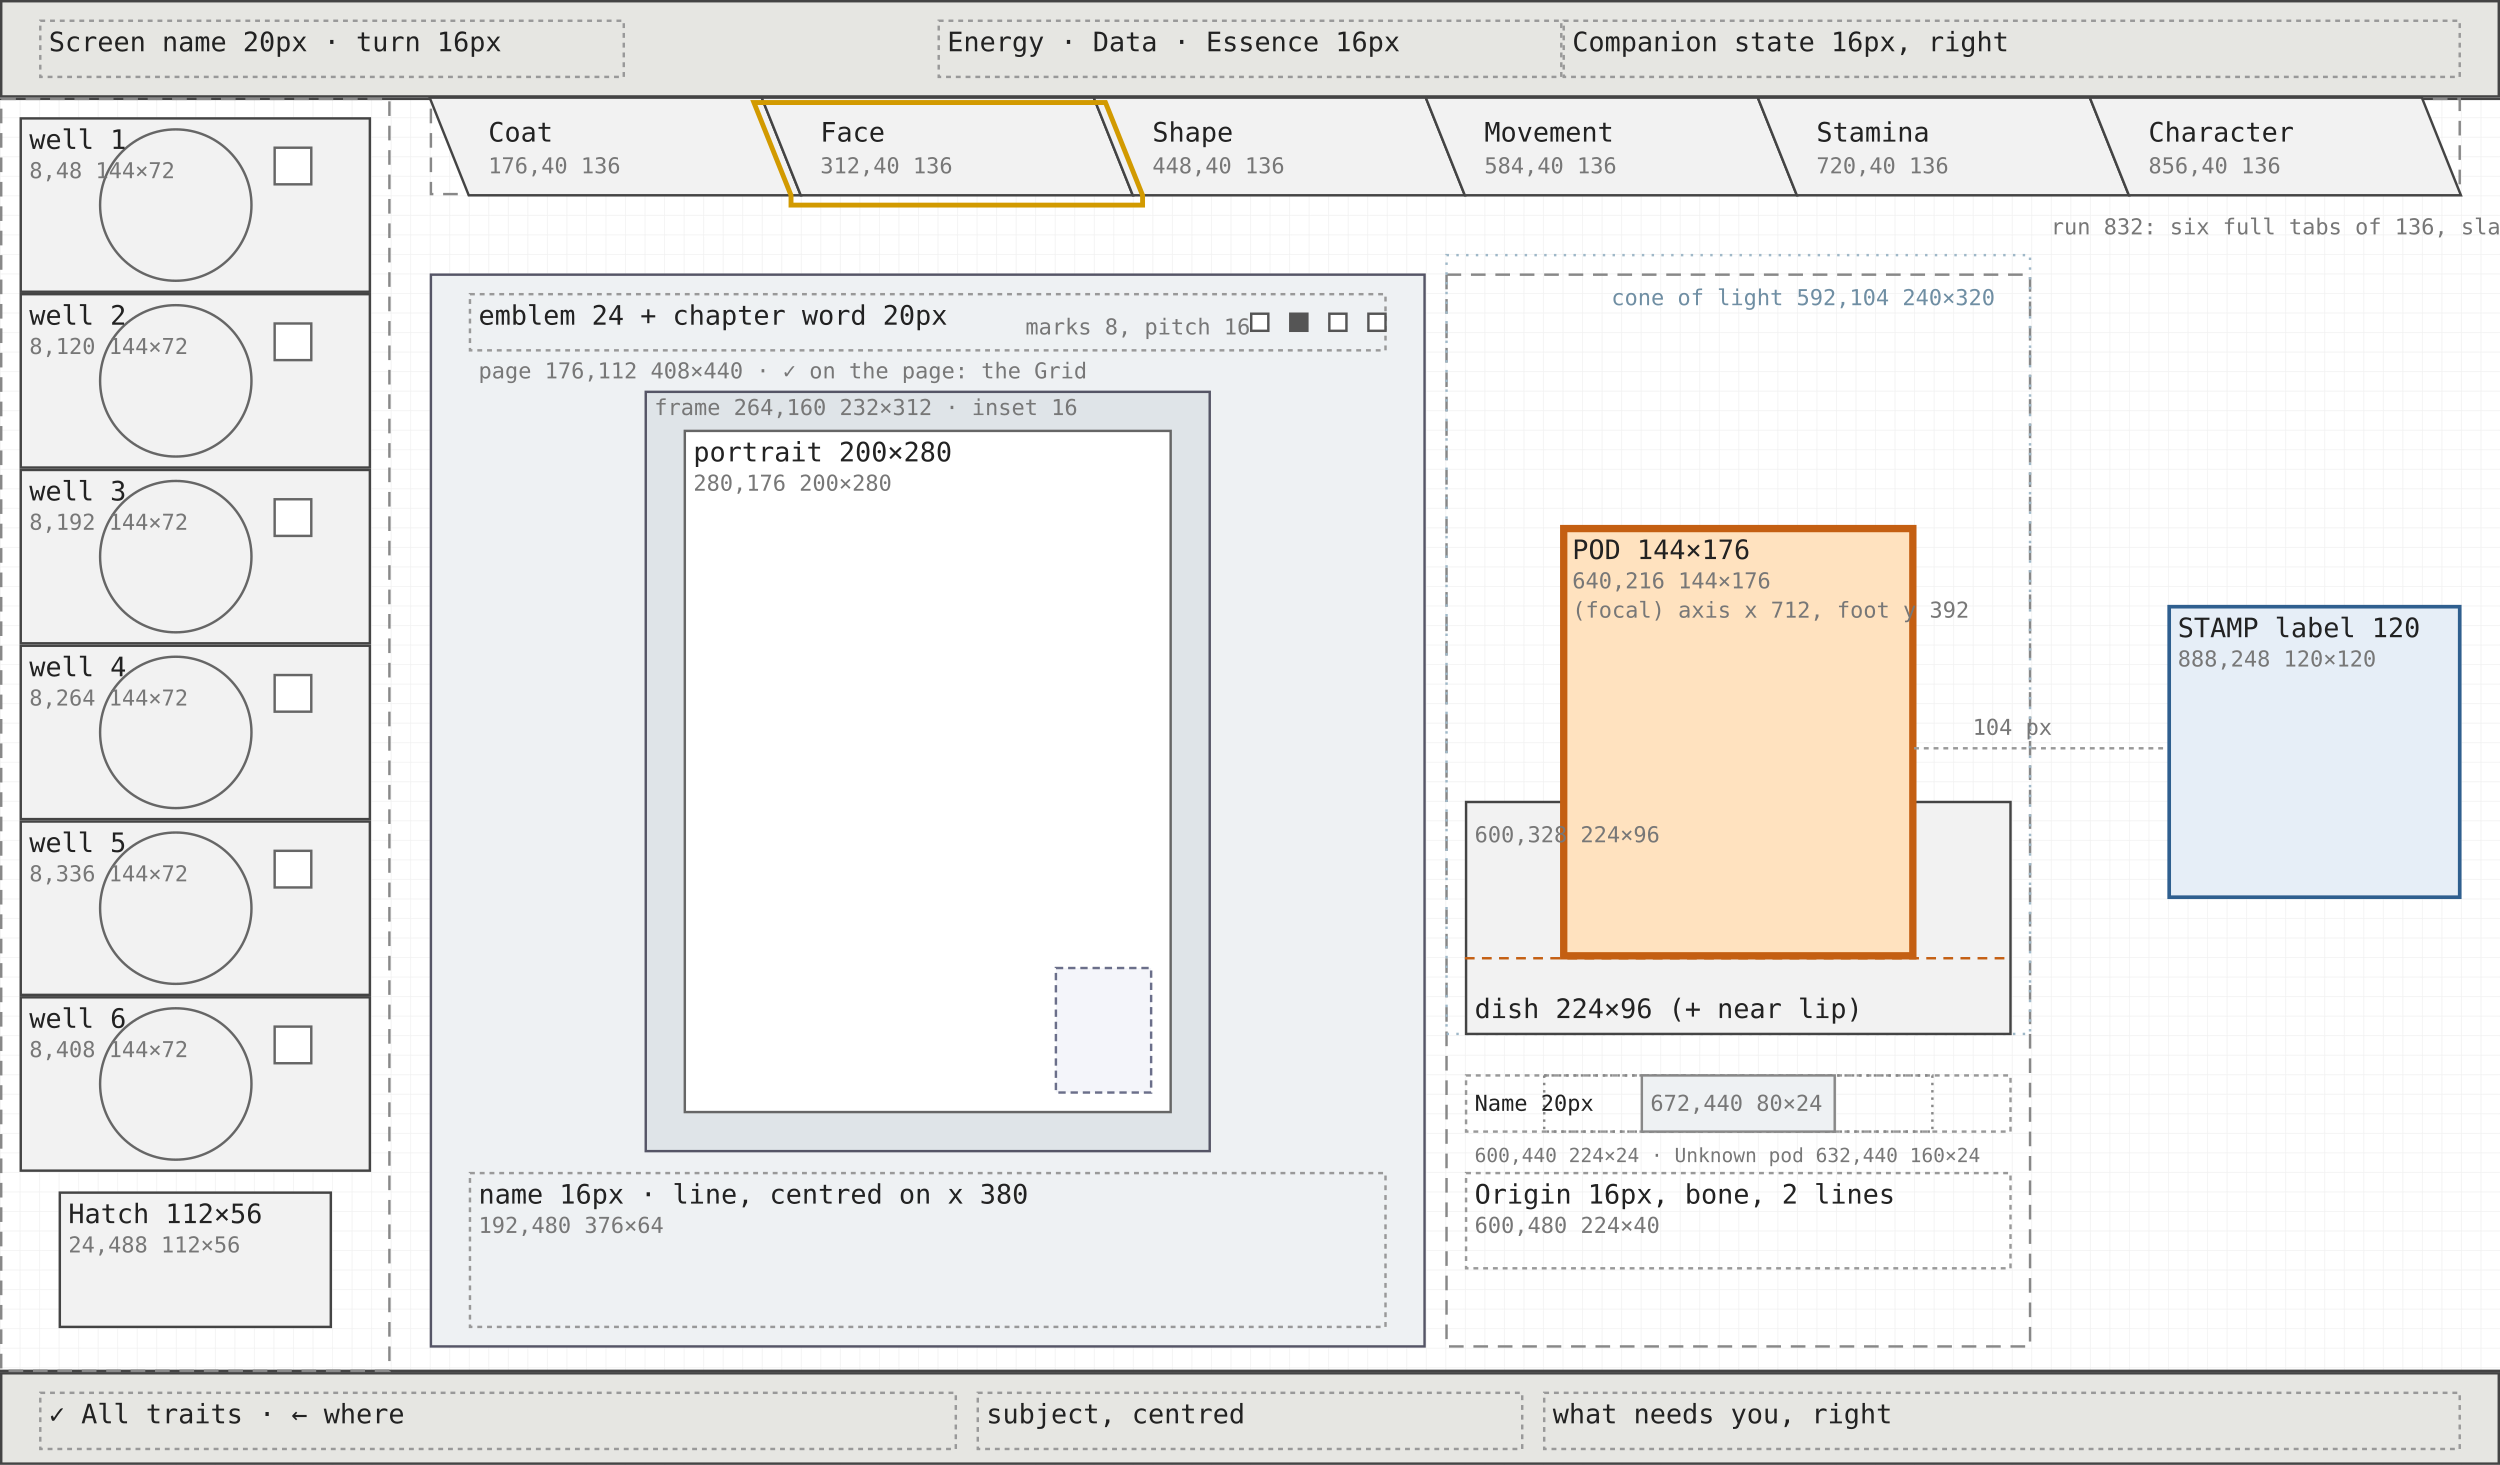
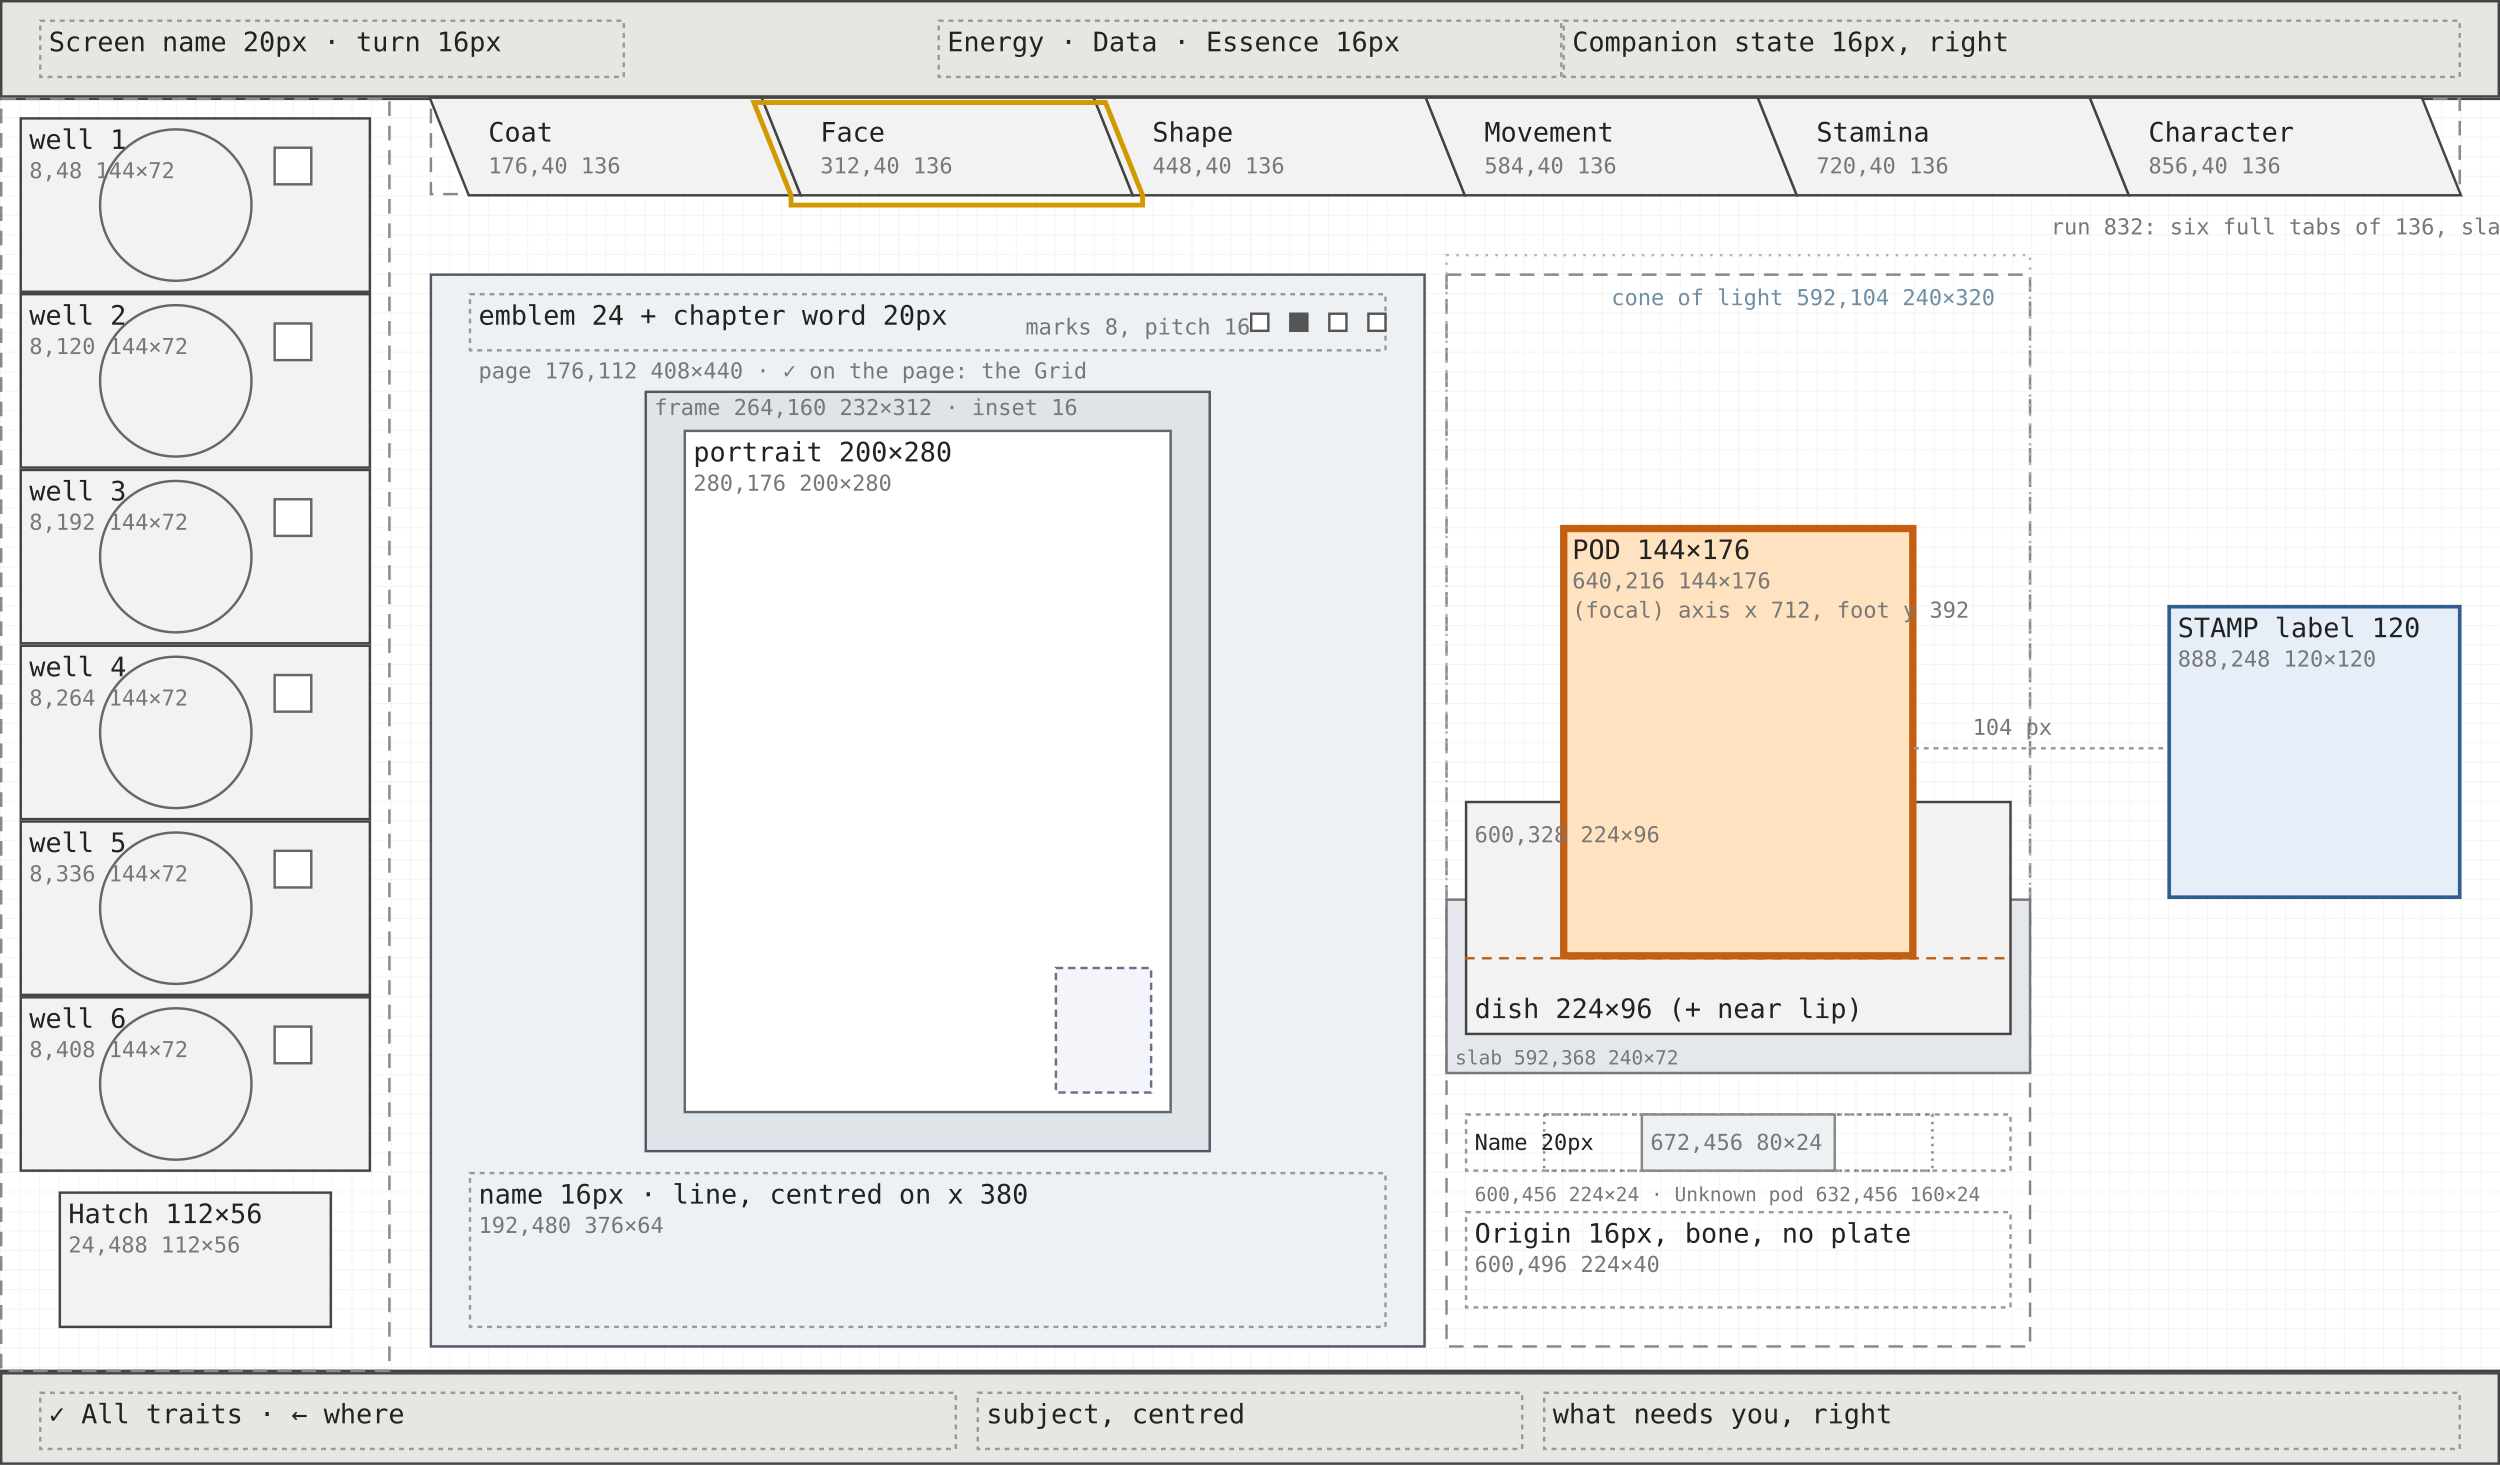
<svg xmlns="http://www.w3.org/2000/svg" viewBox="0 0 1024 600" width="1024" height="600" font-family="ui-monospace, Menlo, Consolas, monospace">
  <defs>
    <pattern id="g8" width="8" height="8" patternUnits="userSpaceOnUse">
      <path d="M8 0H0V8" fill="none" stroke="#efefef" stroke-width="0.5" />
    </pattern>
  </defs>
  <rect width="1024" height="600" fill="#ffffff" />
  <rect width="1024" height="600" fill="url(#g8)" />
  <rect x="0.5" y="0.5" width="1023" height="39" fill="#e6e6e2" stroke="#444" stroke-width="1" />
  <rect x="16.5" y="8.5" width="239" height="23" fill="none" stroke="#999" stroke-width="1" stroke-dasharray="2 2" />
  <rect x="384.5" y="8.5" width="255" height="23" fill="none" stroke="#999" stroke-width="1" stroke-dasharray="2 2" />
  <rect x="640.5" y="8.5" width="367" height="23" fill="none" stroke="#999" stroke-width="1" stroke-dasharray="2 2" />
  <rect x="0.5" y="562.5" width="1023" height="37" fill="#e6e6e2" stroke="#444" stroke-width="1" />
  <rect x="16.5" y="570.5" width="375" height="23" fill="none" stroke="#999" stroke-width="1" stroke-dasharray="2 2" />
  <rect x="400.5" y="570.5" width="223" height="23" fill="none" stroke="#999" stroke-width="1" stroke-dasharray="2 2" />
  <rect x="632.5" y="570.5" width="375" height="23" fill="none" stroke="#999" stroke-width="1" stroke-dasharray="2 2" />
  <line x1="0" y1="40.5" x2="1024" y2="40.5" stroke="#444" />
  <line x1="0" y1="561.5" x2="1024" y2="561.5" stroke="#444" />
  <rect x="0.5" y="40.5" width="159" height="521" fill="none" stroke="#888" stroke-width="1" stroke-dasharray="6 4" />
  <rect x="8.5" y="48.5" width="143" height="71" fill="#f2f2f2" stroke="#444" stroke-width="1" />
  <rect x="8.5" y="120.5" width="143" height="71" fill="#f2f2f2" stroke="#444" stroke-width="1" />
  <rect x="8.5" y="192.5" width="143" height="71" fill="#f2f2f2" stroke="#444" stroke-width="1" />
  <rect x="8.5" y="264.5" width="143" height="71" fill="#f2f2f2" stroke="#444" stroke-width="1" />
  <rect x="8.5" y="336.5" width="143" height="71" fill="#f2f2f2" stroke="#444" stroke-width="1" />
  <rect x="8.5" y="408.5" width="143" height="71" fill="#f2f2f2" stroke="#444" stroke-width="1" />
  <circle cx="72.0" cy="84.0" r="31.0" fill="none" stroke="#666" stroke-width="1" />
  <circle cx="72.0" cy="156.0" r="31.0" fill="none" stroke="#666" stroke-width="1" />
  <circle cx="72.0" cy="228.0" r="31.0" fill="none" stroke="#666" stroke-width="1" />
  <circle cx="72.0" cy="300.0" r="31.0" fill="none" stroke="#666" stroke-width="1" />
  <circle cx="72.0" cy="372.0" r="31.0" fill="none" stroke="#666" stroke-width="1" />
  <circle cx="72.0" cy="444.0" r="31.0" fill="none" stroke="#666" stroke-width="1" />
  <rect x="112.5" y="60.5" width="15" height="15" fill="#ffffff" stroke="#666" stroke-width="1" />
  <rect x="112.5" y="132.5" width="15" height="15" fill="#ffffff" stroke="#666" stroke-width="1" />
  <rect x="112.5" y="204.5" width="15" height="15" fill="#ffffff" stroke="#666" stroke-width="1" />
  <rect x="112.5" y="276.5" width="15" height="15" fill="#ffffff" stroke="#666" stroke-width="1" />
  <rect x="112.5" y="348.5" width="15" height="15" fill="#ffffff" stroke="#666" stroke-width="1" />
  <rect x="112.5" y="420.5" width="15" height="15" fill="#ffffff" stroke="#666" stroke-width="1" />
  <rect x="24.5" y="488.5" width="111" height="55" fill="#f2f2f2" stroke="#444" stroke-width="1" />
  <rect x="176.5" y="40.5" width="831" height="39" fill="none" stroke="#888" stroke-width="1" stroke-dasharray="6 4" />
  <polygon points="176,40 312,40 328,80 192,80" fill="#f2f2f2" stroke="#444" stroke-width="1" />
  <polygon points="312,40 448,40 464,80 328,80" fill="#f2f2f2" stroke="#444" stroke-width="1" />
  <polygon points="448,40 584,40 600,80 464,80" fill="#f2f2f2" stroke="#444" stroke-width="1" />
  <polygon points="584,40 720,40 736,80 600,80" fill="#f2f2f2" stroke="#444" stroke-width="1" />
  <polygon points="720,40 856,40 872,80 736,80" fill="#f2f2f2" stroke="#444" stroke-width="1" />
  <polygon points="856,40 992,40 1008,80 872,80" fill="#f2f2f2" stroke="#444" stroke-width="1" />
  <path d="M308.8,42 L452.8,42 L468,80 L468,84 L324,84 L324,80 Z" fill="none" stroke="#d29a00" stroke-width="2" />
  <rect x="176.5" y="112.5" width="407" height="439" fill="#eef1f3" stroke="#556" stroke-width="1" />
  <rect x="192.5" y="120.5" width="375" height="23" fill="none" stroke="#999" stroke-width="1" stroke-dasharray="2 2" />
  <rect x="512.5" y="128.5" width="7" height="7" fill="#ffffff" stroke="#555" stroke-width="1" />
  <rect x="528.5" y="128.5" width="7" height="7" fill="#555" stroke="#555" stroke-width="1" />
  <rect x="544.5" y="128.5" width="7" height="7" fill="#ffffff" stroke="#555" stroke-width="1" />
  <rect x="560.5" y="128.5" width="7" height="7" fill="#ffffff" stroke="#555" stroke-width="1" />
  <rect x="264.5" y="160.5" width="231" height="311" fill="#dfe4e8" stroke="#556" stroke-width="1" />
  <rect x="280.5" y="176.5" width="199" height="279" fill="#ffffff" stroke="#666" stroke-width="1" />
  <rect x="432.5" y="396.5" width="39" height="51" fill="#f4f5fa" stroke="#6b6f8a" stroke-width="1" stroke-dasharray="3 2" />
  <rect x="192.5" y="480.5" width="375" height="63" fill="none" stroke="#999" stroke-width="1" stroke-dasharray="2 2" />
  <rect x="592.5" y="112.5" width="239" height="439" fill="none" stroke="#888" stroke-width="1" stroke-dasharray="6 4" />
  <rect x="592.5" y="104.5" width="239" height="319" fill="none" stroke="#9fb8c8" stroke-width="1" stroke-dasharray="1 3" />
+   <rect x="592.5" y="368.5" width="239" height="71" fill="#e4e8ec" stroke="#777" stroke-width="1" />
  <rect x="600.5" y="328.5" width="223" height="95" fill="#f2f2f2" stroke="#444" stroke-width="1" />
  <rect x="640.5" y="216.5" width="143" height="175" fill="#ffe2bf" stroke="#c45f12" stroke-width="3" />
  <line x1="600" y1="392.5" x2="824" y2="392.5" stroke="#c45f12" stroke-width="1" stroke-dasharray="4 3" />
-   <rect x="600.5" y="440.5" width="223" height="23" fill="none" stroke="#999" stroke-width="1" stroke-dasharray="2 2" />
-   <rect x="632.5" y="440.5" width="159" height="23" fill="none" stroke="#888" stroke-width="1" stroke-dasharray="1 2" />
-   <rect x="672.5" y="440.5" width="79" height="23" fill="#eef1f3" stroke="#888" stroke-width="1" />
-   <rect x="600.5" y="480.5" width="223" height="39" fill="none" stroke="#999" stroke-width="1" stroke-dasharray="2 2" />
+   <rect x="600.5" y="456.5" width="223" height="23" fill="none" stroke="#999" stroke-width="1" stroke-dasharray="2 2" />
+   <rect x="632.5" y="456.5" width="159" height="23" fill="none" stroke="#888" stroke-width="1" stroke-dasharray="1 2" />
+   <rect x="672.5" y="456.5" width="79" height="23" fill="#eef1f3" stroke="#888" stroke-width="1" />
+   <rect x="600.5" y="496.5" width="223" height="39" fill="none" stroke="#999" stroke-width="1" stroke-dasharray="2 2" />
  <rect x="888.5" y="248.5" width="119" height="119" fill="#e6eef7" stroke="#2f5f8f" stroke-width="1.5" />
  <line x1="784" y1="306.5" x2="888" y2="306.5" stroke="#999" stroke-width="1" stroke-dasharray="2 2" />
  <text x="20" y="21" font-size="11" fill="#222">Screen name 20px · turn 16px</text>
  <text x="388" y="21" font-size="11" fill="#222">Energy · Data · Essence 16px</text>
  <text x="644" y="21" font-size="11" fill="#222">Companion state 16px, right</text>
  <text x="20" y="583" font-size="11" fill="#222">✓ All traits · ← where</text>
  <text x="404" y="583" font-size="11" fill="#222">subject, centred</text>
  <text x="636" y="583" font-size="11" fill="#222">what needs you, right</text>
  <text x="12" y="61" font-size="11" fill="#222">well 1</text>
  <text x="12" y="73" font-size="9" fill="#777">8,48 144×72</text>
  <text x="12" y="133" font-size="11" fill="#222">well 2</text>
  <text x="12" y="145" font-size="9" fill="#777">8,120 144×72</text>
  <text x="12" y="205" font-size="11" fill="#222">well 3</text>
  <text x="12" y="217" font-size="9" fill="#777">8,192 144×72</text>
  <text x="12" y="277" font-size="11" fill="#222">well 4</text>
  <text x="12" y="289" font-size="9" fill="#777">8,264 144×72</text>
  <text x="12" y="349" font-size="11" fill="#222">well 5</text>
  <text x="12" y="361" font-size="9" fill="#777">8,336 144×72</text>
  <text x="12" y="421" font-size="11" fill="#222">well 6</text>
  <text x="12" y="433" font-size="9" fill="#777">8,408 144×72</text>
  <text x="28" y="501" font-size="11" fill="#222">Hatch 112×56</text>
  <text x="28" y="513" font-size="9" fill="#777">24,488 112×56</text>
  <text x="200" y="58" font-size="11" fill="#222">Coat</text>
  <text x="200" y="71" font-size="9" fill="#777">176,40 136</text>
  <text x="336" y="58" font-size="11" fill="#222">Face</text>
  <text x="336" y="71" font-size="9" fill="#777">312,40 136</text>
  <text x="472" y="58" font-size="11" fill="#222">Shape</text>
  <text x="472" y="71" font-size="9" fill="#777">448,40 136</text>
  <text x="608" y="58" font-size="11" fill="#222">Movement</text>
  <text x="608" y="71" font-size="9" fill="#777">584,40 136</text>
  <text x="744" y="58" font-size="11" fill="#222">Stamina</text>
  <text x="744" y="71" font-size="9" fill="#777">720,40 136</text>
  <text x="880" y="58" font-size="11" fill="#222">Character</text>
  <text x="880" y="71" font-size="9" fill="#777">856,40 136</text>
  <text x="840" y="96" font-size="9" fill="#777">run 832: six full tabs of 136, slant 16</text>
  <text x="196" y="133" font-size="11" fill="#222">emblem 24 + chapter word 20px</text>
  <text x="420" y="137" font-size="9" fill="#777">marks 8, pitch 16</text>
  <text x="284" y="189" font-size="11" fill="#222">portrait 200×280</text>
  <text x="284" y="201" font-size="9" fill="#777">280,176 200×280</text>
  <text x="268" y="170" font-size="9" fill="#777">frame 264,160 232×312 · inset 16</text>
  <text x="196" y="493" font-size="11" fill="#222">name 16px · line, centred on x 380</text>
  <text x="196" y="505" font-size="9" fill="#777">192,480 376×64</text>
  <text x="196" y="155" font-size="9" fill="#777">page 176,112 408×440 · ✓ on the page: the Grid</text>
  <text x="660" y="125" font-size="9" fill="#6f8ea3">cone of light 592,104 240×320</text>
+   <text x="596" y="436" font-size="8" fill="#777">slab 592,368 240×72</text>
  <text x="644" y="229" font-size="11" fill="#222">POD 144×176</text>
  <text x="644" y="241" font-size="9" fill="#777">640,216 144×176</text>
  <text x="644" y="253" font-size="9" fill="#777">(focal) axis x 712, foot y 392</text>
  <text x="604" y="417" font-size="11" fill="#222">dish 224×96 (+ near lip)</text>
  <text x="604" y="345" font-size="9" fill="#777">600,328 224×96</text>
-   <text x="604" y="455" font-size="9" fill="#222">Name 20px</text>
-   <text x="676" y="455" font-size="9" fill="#777">672,440 80×24</text>
-   <text x="604" y="476" font-size="8" fill="#777">600,440 224×24 · Unknown pod 632,440 160×24</text>
-   <text x="604" y="493" font-size="11" fill="#222">Origin 16px, bone, 2 lines</text>
-   <text x="604" y="505" font-size="9" fill="#777">600,480 224×40</text>
+   <text x="604" y="471" font-size="9" fill="#222">Name 20px</text>
+   <text x="676" y="471" font-size="9" fill="#777">672,456 80×24</text>
+   <text x="604" y="492" font-size="8" fill="#777">600,456 224×24 · Unknown pod 632,456 160×24</text>
+   <text x="604" y="509" font-size="11" fill="#222">Origin 16px, bone, no plate</text>
+   <text x="604" y="521" font-size="9" fill="#777">600,496 224×40</text>
  <text x="892" y="261" font-size="11" fill="#222">STAMP label 120</text>
  <text x="892" y="273" font-size="9" fill="#777">888,248 120×120</text>
  <text x="808" y="301" font-size="9" fill="#777">104 px</text>
</svg>
